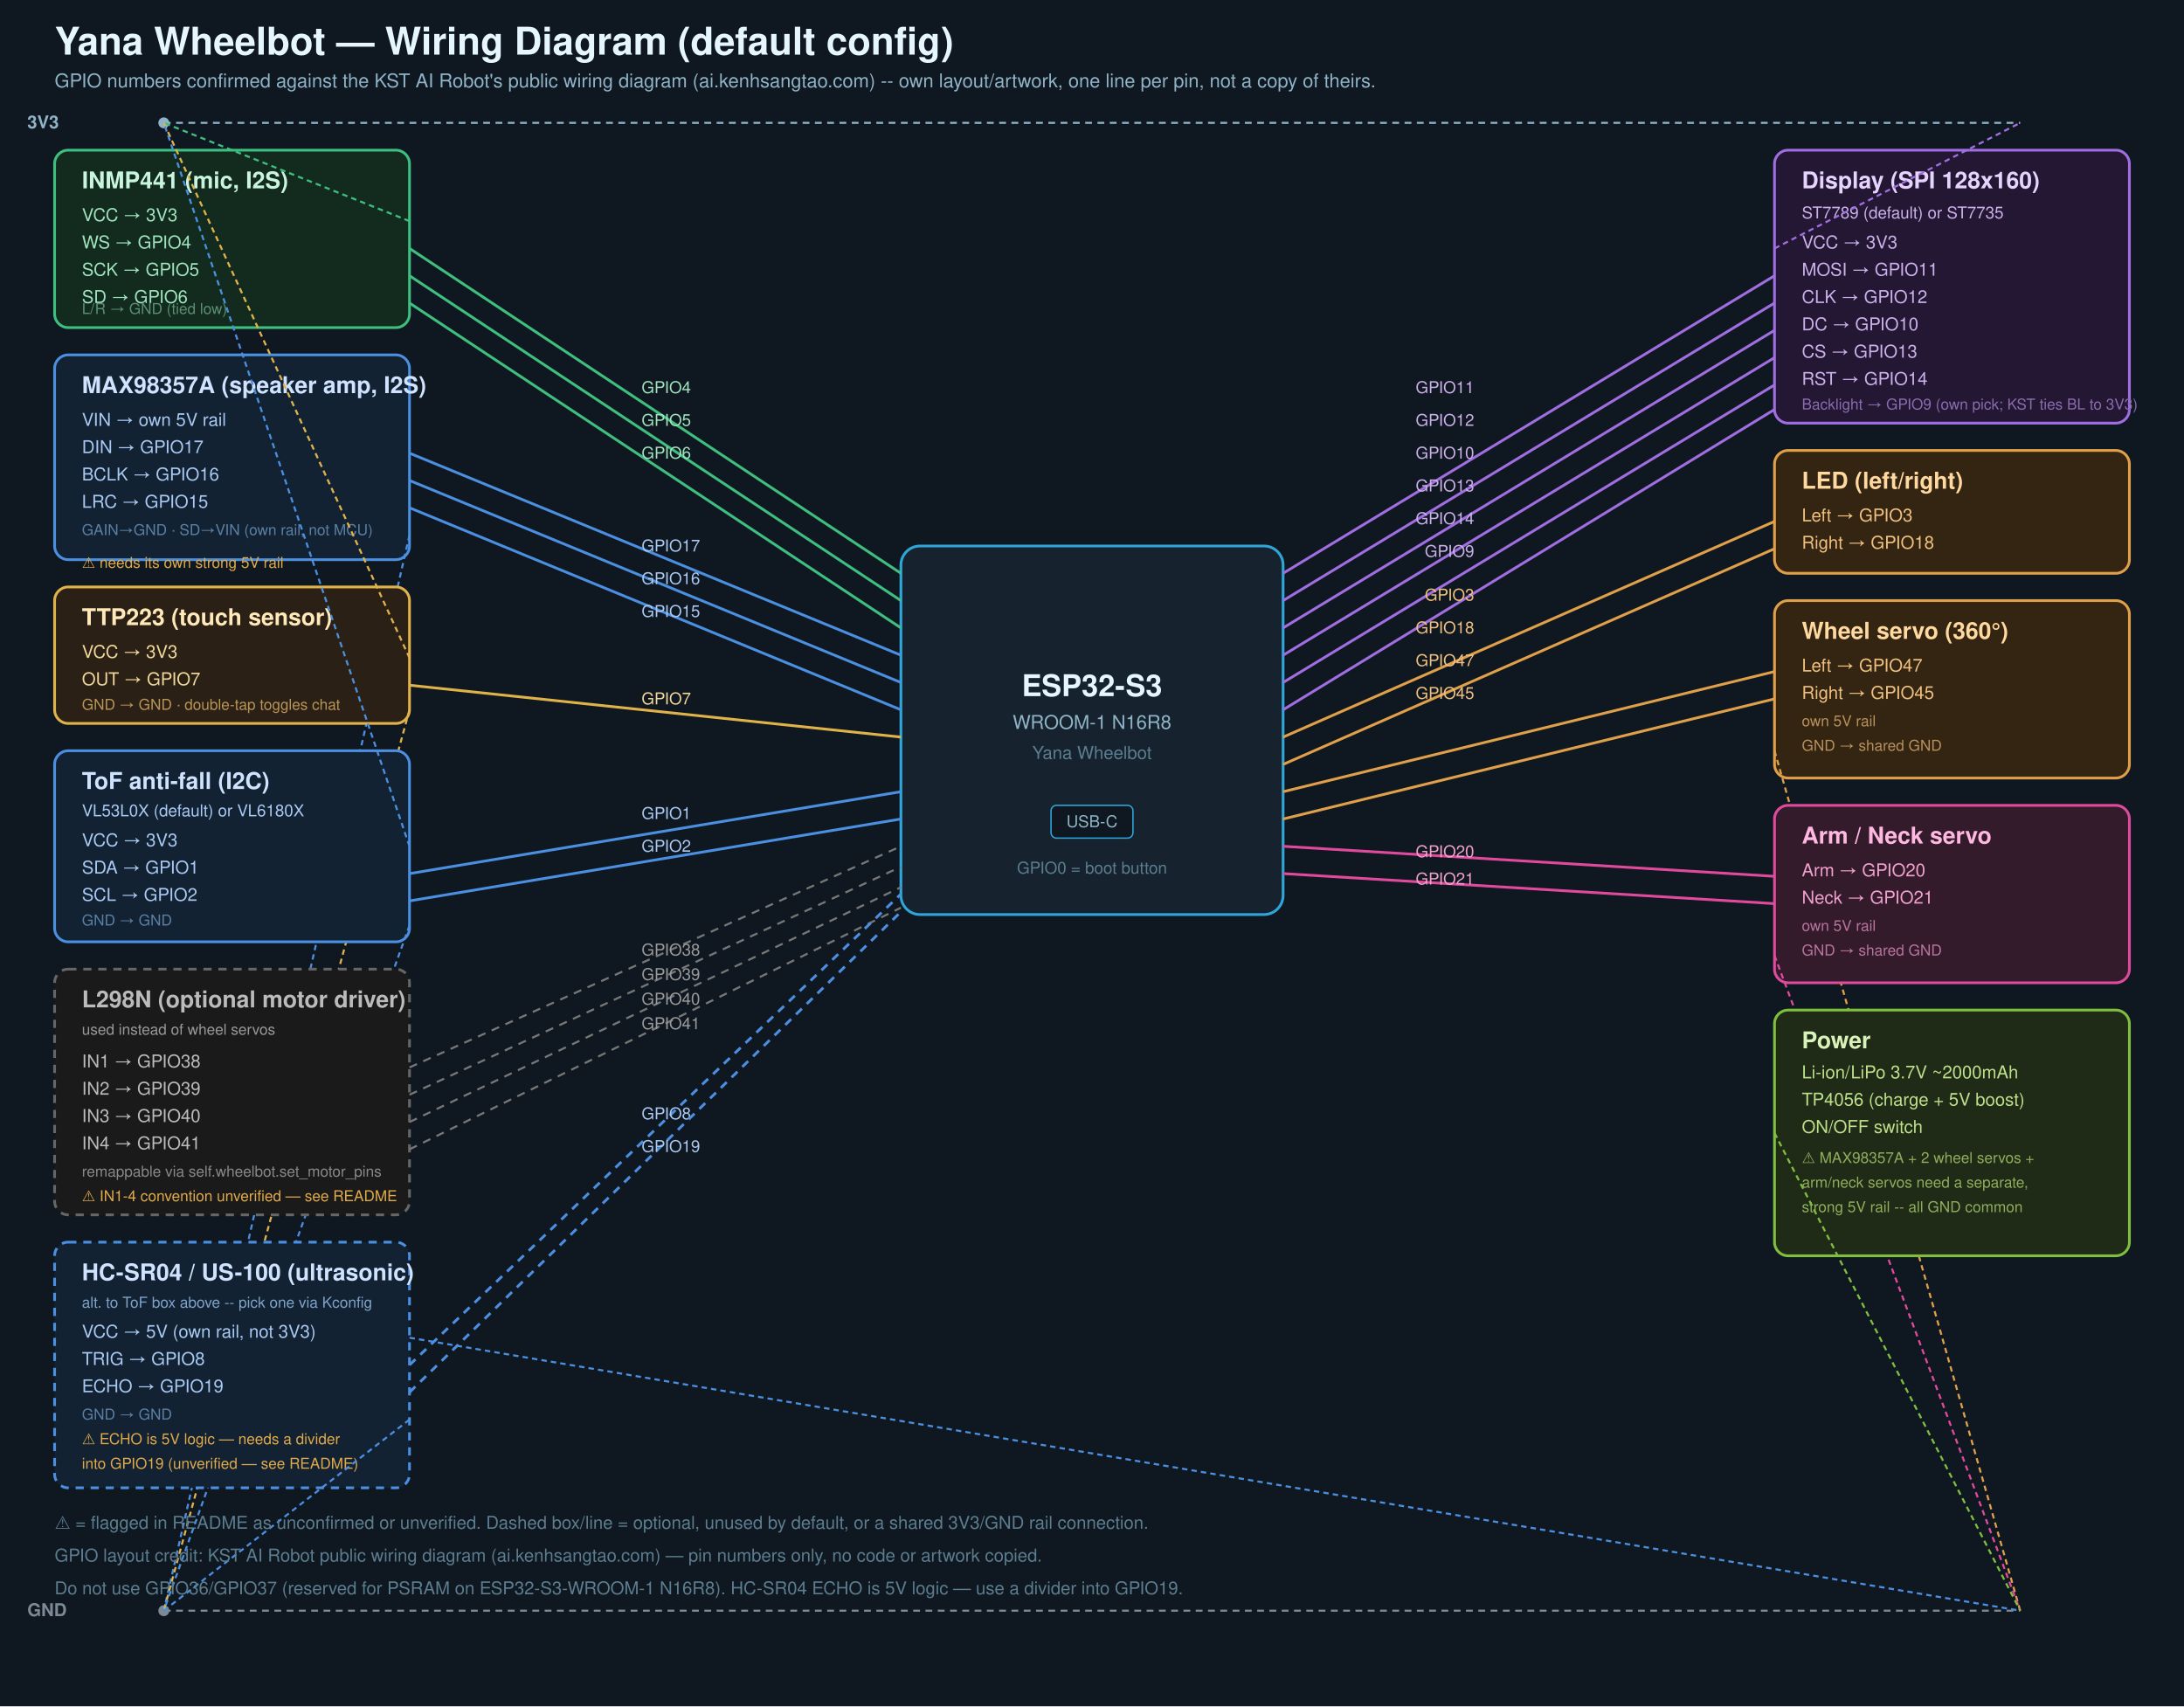
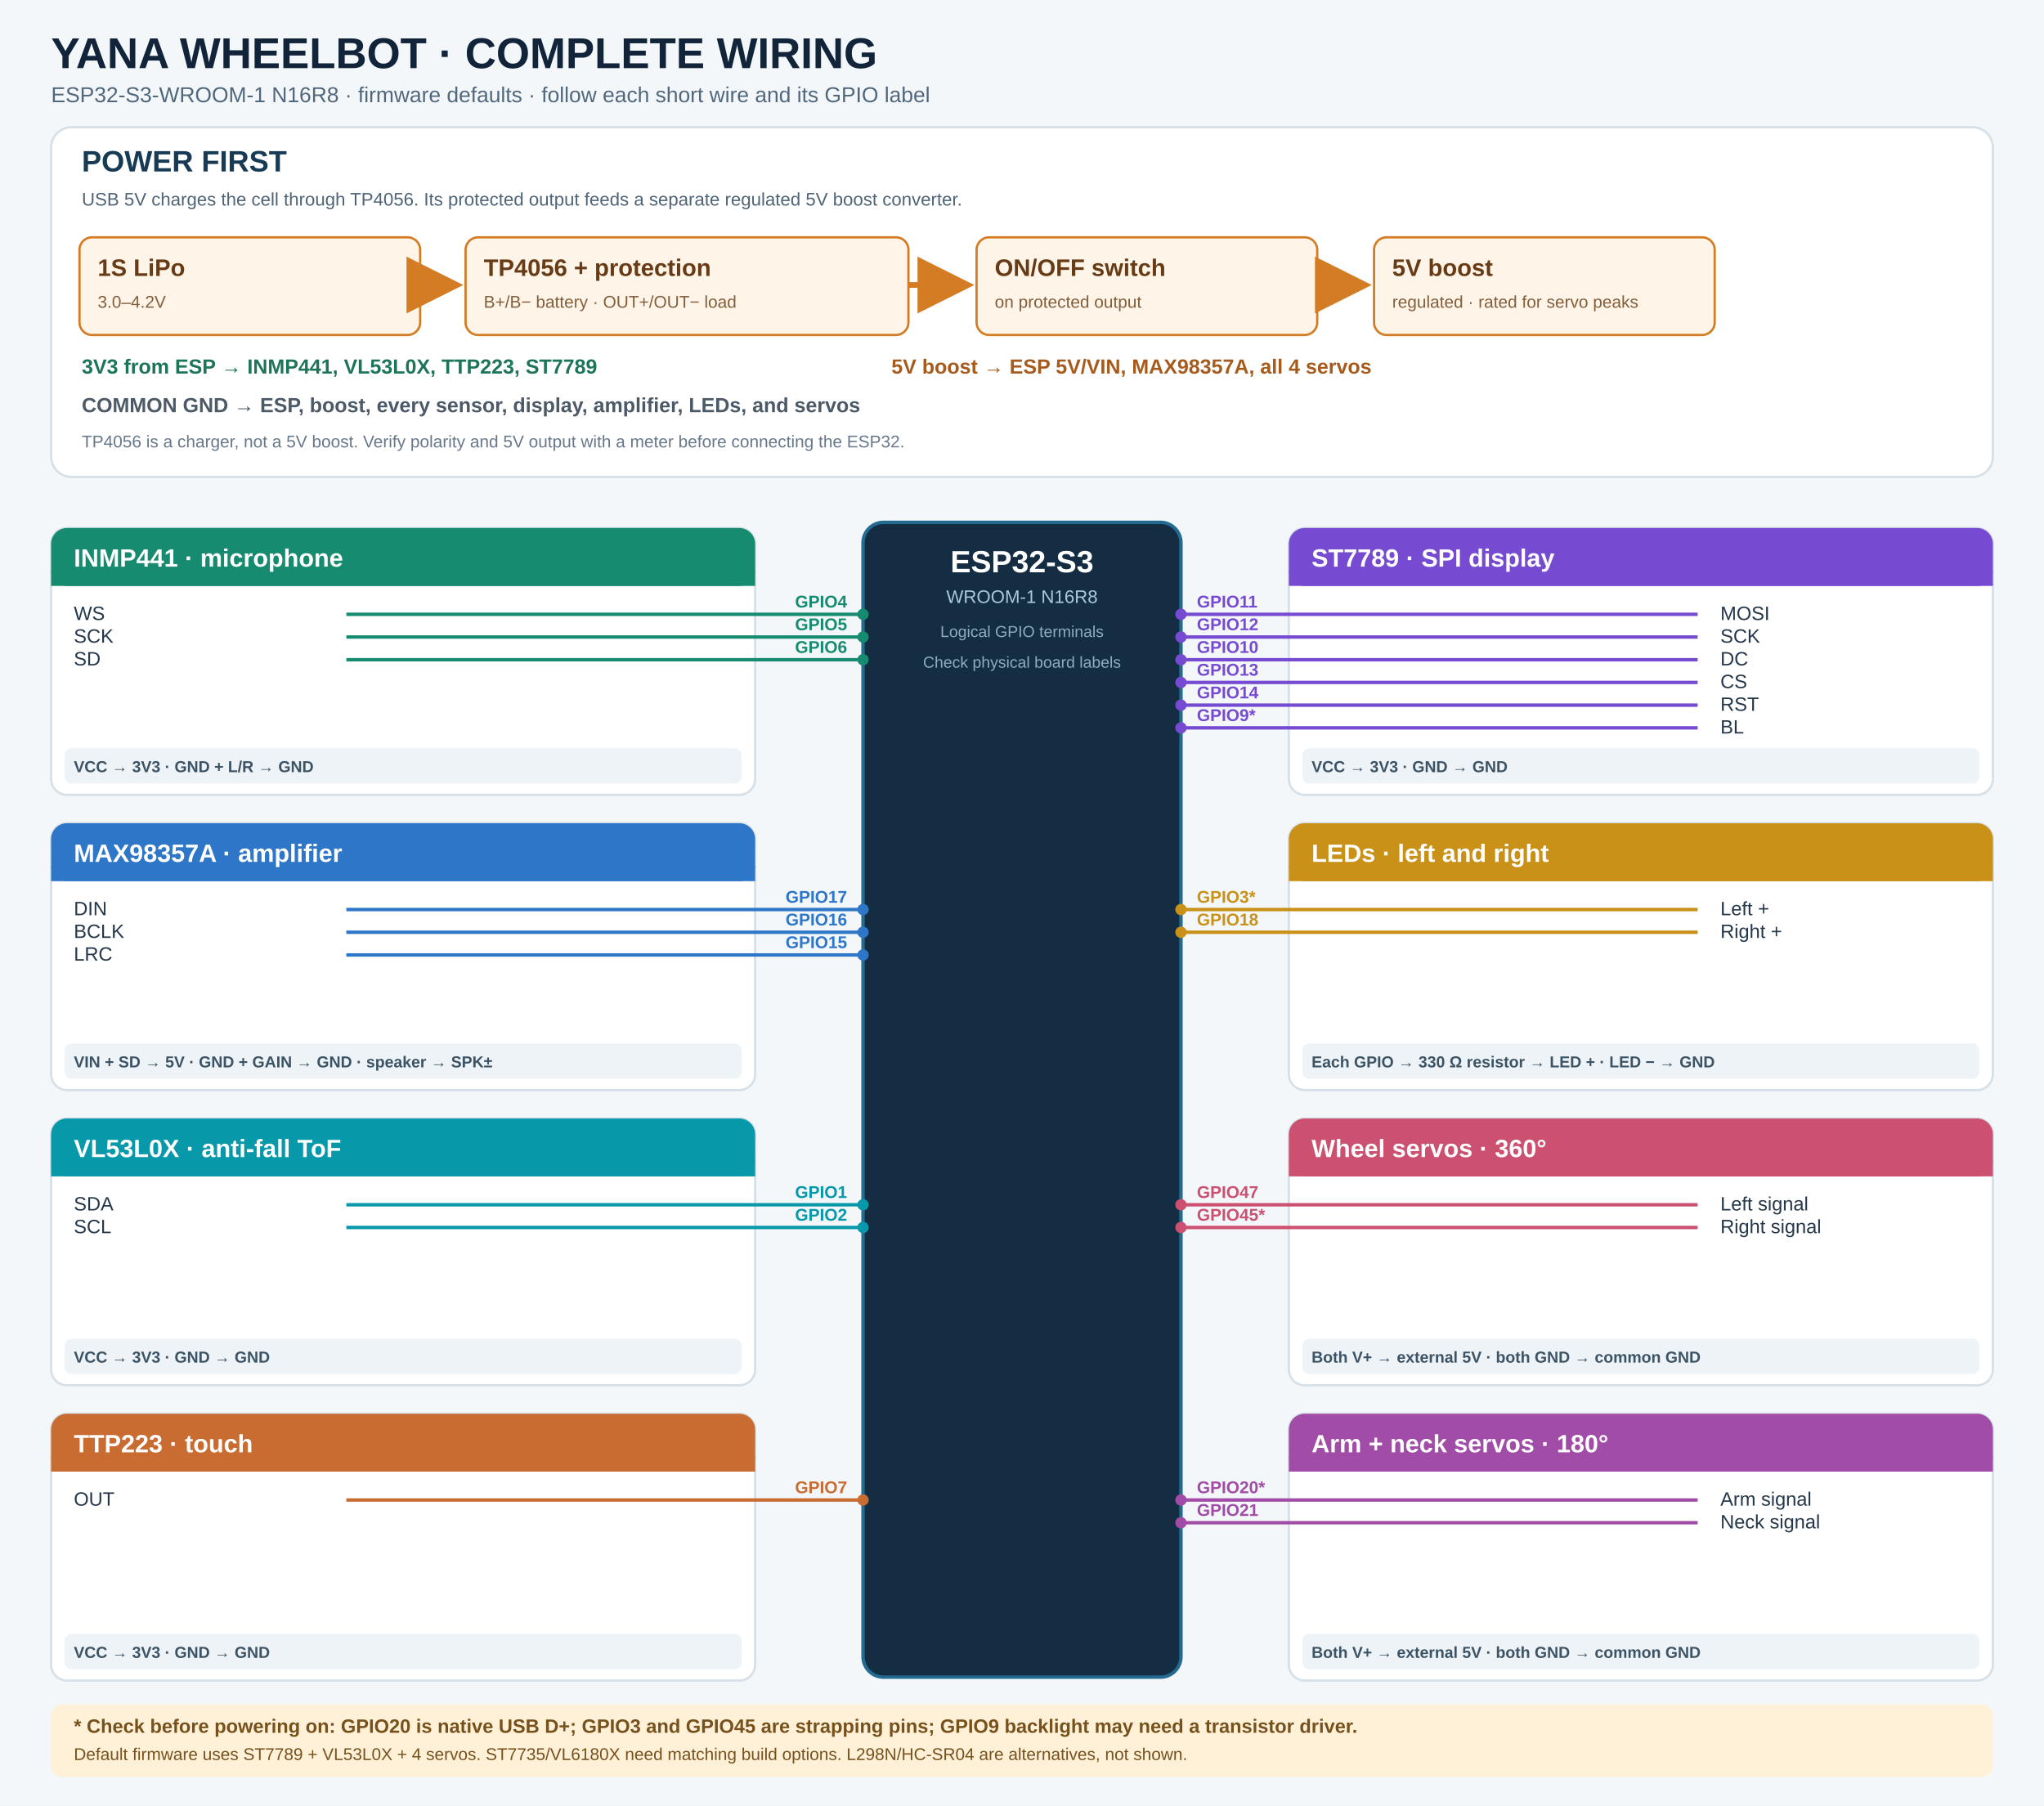
- <svg xmlns="http://www.w3.org/2000/svg" viewBox="0 0 1600 1250" font-family="Helvetica, Arial, sans-serif">
-   <rect x="0" y="0" width="1600" height="1250" fill="#0f1720" />
-   <text x="40" y="40" font-size="28" font-weight="700" fill="#e6f6ff">Yana Wheelbot — Wiring Diagram (default config)</text>
-   <text x="40" y="64" font-size="14" fill="#8fb3c7">GPIO numbers confirmed against the KST AI Robot's public wiring diagram (ai.kenhsangtao.com) -- own layout/artwork, one line per pin, not a copy of theirs.</text>
-   <line x1="120" y1="90" x2="1480" y2="90" stroke="#8fb3c7" stroke-width="1.5" stroke-dasharray="5,4" />
-   <circle cx="120" cy="90" r="4" fill="#8fb3c7" />
-   <text x="20" y="94" font-size="13" font-weight="700" fill="#8fb3c7">3V3</text>
-   <line x1="120" y1="1180" x2="1480" y2="1180" stroke="#7d8994" stroke-width="1.5" stroke-dasharray="5,4" />
-   <circle cx="120" cy="1180" r="4" fill="#7d8994" />
-   <text x="20" y="1184" font-size="13" font-weight="700" fill="#7d8994">GND</text>
-   <rect x="660" y="400" width="280" height="270" rx="14" fill="#16232e" stroke="#2fa6d9" stroke-width="2" />
-   <text x="800" y="510" font-size="22" font-weight="700" fill="#e6f6ff" text-anchor="middle">ESP32-S3</text>
-   <text x="800" y="534" font-size="14" fill="#8fb3c7" text-anchor="middle">WROOM-1 N16R8</text>
-   <text x="800" y="556" font-size="13" fill="#5b7d8f" text-anchor="middle">Yana Wheelbot</text>
-   <rect x="770" y="590" width="60" height="24" rx="4" fill="#0f1720" stroke="#2fa6d9" />
-   <text x="800" y="606" font-size="12" fill="#8fb3c7" text-anchor="middle">USB-C</text>
-   <text x="800" y="640" font-size="12" fill="#5b7d8f" text-anchor="middle">GPIO0 = boot button</text>
-   <rect x="40" y="110" width="260" height="130" rx="10" fill="#122b1e" stroke="#3fbf7f" stroke-width="2" />
-   <text x="60" y="138" font-size="17" font-weight="700" fill="#c9f5df">INMP441 (mic, I2S)</text>
-   <text x="60" y="162" font-size="13" fill="#9fe3bd">VCC → 3V3</text>
-   <text x="60" y="182" font-size="13" fill="#9fe3bd">WS  → GPIO4</text>
-   <text x="60" y="202" font-size="13" fill="#9fe3bd">SCK → GPIO5</text>
-   <text x="60" y="222" font-size="13" fill="#9fe3bd">SD  → GPIO6</text>
-   <line x1="300" y1="162" x2="120" y2="90" stroke="#3fbf7f" stroke-width="1.5" stroke-dasharray="4,3" />
-   <line x1="300" y1="182" x2="660" y2="420" stroke="#3fbf7f" stroke-width="2" />
-   <text x="470" y="288" font-size="12" fill="#9fe3bd">GPIO4</text>
-   <line x1="300" y1="202" x2="660" y2="440" stroke="#3fbf7f" stroke-width="2" />
-   <text x="470" y="312" font-size="12" fill="#9fe3bd">GPIO5</text>
-   <line x1="300" y1="222" x2="660" y2="460" stroke="#3fbf7f" stroke-width="2" />
-   <text x="470" y="336" font-size="12" fill="#9fe3bd">GPIO6</text>
-   <text x="60" y="230" font-size="11" fill="#5b8f74">L/R → GND (tied low)</text>
-   <rect x="40" y="260" width="260" height="150" rx="10" fill="#122233" stroke="#4a8fe0" stroke-width="2" />
-   <text x="60" y="288" font-size="17" font-weight="700" fill="#cfe3ff">MAX98357A (speaker amp, I2S)</text>
-   <text x="60" y="312" font-size="13" fill="#a9c9f2">VIN  → own 5V rail</text>
-   <text x="60" y="332" font-size="13" fill="#a9c9f2">DIN  → GPIO17</text>
-   <text x="60" y="352" font-size="13" fill="#a9c9f2">BCLK → GPIO16</text>
-   <text x="60" y="372" font-size="13" fill="#a9c9f2">LRC  → GPIO15</text>
-   <text x="60" y="392" font-size="11" fill="#5b7fa3">GAIN→GND · SD→VIN (own rail, not MCU)</text>
-   <line x1="300" y1="332" x2="660" y2="480" stroke="#4a8fe0" stroke-width="2" />
-   <text x="470" y="404" font-size="12" fill="#a9c9f2">GPIO17</text>
-   <line x1="300" y1="352" x2="660" y2="500" stroke="#4a8fe0" stroke-width="2" />
-   <text x="470" y="428" font-size="12" fill="#a9c9f2">GPIO16</text>
-   <line x1="300" y1="372" x2="660" y2="520" stroke="#4a8fe0" stroke-width="2" />
-   <text x="470" y="452" font-size="12" fill="#a9c9f2">GPIO15</text>
-   <line x1="300" y1="392" x2="120" y2="1180" stroke="#4a8fe0" stroke-width="1.5" stroke-dasharray="4,3" />
-   <text x="60" y="416" font-size="11" fill="#e0a94a">⚠ needs its own strong 5V rail</text>
-   <rect x="40" y="430" width="260" height="100" rx="10" fill="#2a2016" stroke="#e0b24a" stroke-width="2" />
-   <text x="60" y="458" font-size="17" font-weight="700" fill="#ffe9b8">TTP223 (touch sensor)</text>
-   <text x="60" y="482" font-size="13" fill="#f2d79a">VCC → 3V3</text>
-   <text x="60" y="502" font-size="13" fill="#f2d79a">OUT → GPIO7</text>
-   <text x="60" y="520" font-size="11" fill="#b89457">GND → GND · double-tap toggles chat</text>
-   <line x1="300" y1="482" x2="120" y2="90" stroke="#e0b24a" stroke-width="1.5" stroke-dasharray="4,3" />
-   <line x1="300" y1="502" x2="660" y2="540" stroke="#e0b24a" stroke-width="2" />
-   <text x="470" y="516" font-size="12" fill="#f2d79a">GPIO7</text>
-   <line x1="300" y1="520" x2="120" y2="1180" stroke="#e0b24a" stroke-width="1.5" stroke-dasharray="4,3" />
-   <rect x="40" y="550" width="260" height="140" rx="10" fill="#122233" stroke="#4a8fe0" stroke-width="2" />
-   <text x="60" y="578" font-size="17" font-weight="700" fill="#cfe3ff">ToF anti-fall (I2C)</text>
-   <text x="60" y="598" font-size="12" fill="#a9c9f2">VL53L0X (default) or VL6180X</text>
-   <text x="60" y="620" font-size="13" fill="#a9c9f2">VCC → 3V3</text>
-   <text x="60" y="640" font-size="13" fill="#a9c9f2">SDA → GPIO1</text>
-   <text x="60" y="660" font-size="13" fill="#a9c9f2">SCL → GPIO2</text>
-   <text x="60" y="678" font-size="11" fill="#5b7fa3">GND → GND</text>
-   <line x1="300" y1="620" x2="120" y2="90" stroke="#4a8fe0" stroke-width="1.5" stroke-dasharray="4,3" />
-   <line x1="300" y1="640" x2="660" y2="580" stroke="#4a8fe0" stroke-width="2" />
-   <text x="470" y="600" font-size="12" fill="#a9c9f2">GPIO1</text>
-   <line x1="300" y1="660" x2="660" y2="600" stroke="#4a8fe0" stroke-width="2" />
-   <text x="470" y="624" font-size="12" fill="#a9c9f2">GPIO2</text>
-   <line x1="300" y1="678" x2="120" y2="1180" stroke="#4a8fe0" stroke-width="1.5" stroke-dasharray="4,3" />
-   <rect x="40" y="710" width="260" height="180" rx="10" fill="#1a1a1a" stroke="#666" stroke-width="2" stroke-dasharray="6,5" />
-   <text x="60" y="738" font-size="17" font-weight="700" fill="#bbb">L298N (optional motor driver)</text>
-   <text x="60" y="758" font-size="11" fill="#999">used instead of wheel servos</text>
-   <text x="60" y="782" font-size="13" fill="#bbb">IN1 → GPIO38</text>
-   <text x="60" y="802" font-size="13" fill="#bbb">IN2 → GPIO39</text>
-   <text x="60" y="822" font-size="13" fill="#bbb">IN3 → GPIO40</text>
-   <text x="60" y="842" font-size="13" fill="#bbb">IN4 → GPIO41</text>
-   <text x="60" y="862" font-size="11" fill="#888">remappable via self.wheelbot.set_motor_pins</text>
-   <text x="60" y="880" font-size="11" fill="#e0a94a">⚠ IN1-4 convention unverified — see README</text>
-   <line x1="300" y1="782" x2="660" y2="620" stroke="#777" stroke-width="1.5" stroke-dasharray="6,5" />
-   <text x="470" y="700" font-size="12" fill="#999">GPIO38</text>
-   <line x1="300" y1="802" x2="660" y2="635" stroke="#777" stroke-width="1.5" stroke-dasharray="6,5" />
-   <text x="470" y="718" font-size="12" fill="#999">GPIO39</text>
-   <line x1="300" y1="822" x2="660" y2="650" stroke="#777" stroke-width="1.5" stroke-dasharray="6,5" />
-   <text x="470" y="736" font-size="12" fill="#999">GPIO40</text>
-   <line x1="300" y1="842" x2="660" y2="665" stroke="#777" stroke-width="1.5" stroke-dasharray="6,5" />
-   <text x="470" y="754" font-size="12" fill="#999">GPIO41</text>
-   <rect x="40" y="910" width="260" height="180" rx="10" fill="#122233" stroke="#4a8fe0" stroke-width="2" stroke-dasharray="6,5" />
-   <text x="60" y="938" font-size="17" font-weight="700" fill="#cfe3ff">HC-SR04 / US-100 (ultrasonic)</text>
-   <text x="60" y="958" font-size="11" fill="#7fa3c9">alt. to ToF box above -- pick one via Kconfig</text>
-   <text x="60" y="980" font-size="13" fill="#a9c9f2">VCC  → 5V (own rail, not 3V3)</text>
-   <text x="60" y="1000" font-size="13" fill="#a9c9f2">TRIG → GPIO8</text>
-   <text x="60" y="1020" font-size="13" fill="#a9c9f2">ECHO → GPIO19</text>
-   <text x="60" y="1040" font-size="11" fill="#5b7fa3">GND → GND</text>
-   <text x="60" y="1058" font-size="11" fill="#e0a94a">⚠ ECHO is 5V logic — needs a divider</text>
-   <text x="60" y="1076" font-size="11" fill="#e0a94a">into GPIO19 (unverified — see README)</text>
-   <line x1="300" y1="980" x2="1480" y2="1180" stroke="#4a8fe0" stroke-width="1.5" stroke-dasharray="4,3" />
-   <line x1="300" y1="1000" x2="660" y2="655" stroke="#4a8fe0" stroke-width="2" stroke-dasharray="6,5" />
-   <text x="470" y="820" font-size="12" fill="#a9c9f2">GPIO8</text>
-   <line x1="300" y1="1020" x2="660" y2="668" stroke="#4a8fe0" stroke-width="2" stroke-dasharray="6,5" />
-   <text x="470" y="844" font-size="12" fill="#a9c9f2">GPIO19</text>
-   <line x1="300" y1="1040" x2="120" y2="1180" stroke="#4a8fe0" stroke-width="1.5" stroke-dasharray="4,3" />
-   <rect x="1300" y="110" width="260" height="200" rx="10" fill="#241733" stroke="#a06ee0" stroke-width="2" />
-   <text x="1320" y="138" font-size="17" font-weight="700" fill="#e6d4ff">Display (SPI 128x160)</text>
-   <text x="1320" y="160" font-size="12" fill="#cbb0ea">ST7789 (default) or ST7735</text>
-   <text x="1320" y="182" font-size="13" fill="#cbb0ea">VCC  → 3V3</text>
-   <text x="1320" y="202" font-size="13" fill="#cbb0ea">MOSI → GPIO11</text>
-   <text x="1320" y="222" font-size="13" fill="#cbb0ea">CLK  → GPIO12</text>
-   <text x="1320" y="242" font-size="13" fill="#cbb0ea">DC   → GPIO10</text>
-   <text x="1320" y="262" font-size="13" fill="#cbb0ea">CS   → GPIO13</text>
-   <text x="1320" y="282" font-size="13" fill="#cbb0ea">RST  → GPIO14</text>
-   <text x="1320" y="300" font-size="11" fill="#8a6bad">Backlight → GPIO9 (own pick; KST ties BL to 3V3)</text>
-   <line x1="1300" y1="182" x2="1480" y2="90" stroke="#a06ee0" stroke-width="1.5" stroke-dasharray="4,3" />
-   <line x1="1300" y1="202" x2="940" y2="420" stroke="#a06ee0" stroke-width="2" />
-   <text x="1080" y="288" font-size="12" fill="#cbb0ea" text-anchor="end">GPIO11</text>
-   <line x1="1300" y1="222" x2="940" y2="440" stroke="#a06ee0" stroke-width="2" />
-   <text x="1080" y="312" font-size="12" fill="#cbb0ea" text-anchor="end">GPIO12</text>
-   <line x1="1300" y1="242" x2="940" y2="460" stroke="#a06ee0" stroke-width="2" />
-   <text x="1080" y="336" font-size="12" fill="#cbb0ea" text-anchor="end">GPIO10</text>
-   <line x1="1300" y1="262" x2="940" y2="480" stroke="#a06ee0" stroke-width="2" />
-   <text x="1080" y="360" font-size="12" fill="#cbb0ea" text-anchor="end">GPIO13</text>
-   <line x1="1300" y1="282" x2="940" y2="500" stroke="#a06ee0" stroke-width="2" />
-   <text x="1080" y="384" font-size="12" fill="#cbb0ea" text-anchor="end">GPIO14</text>
-   <line x1="1300" y1="300" x2="940" y2="520" stroke="#a06ee0" stroke-width="2" />
-   <text x="1080" y="408" font-size="12" fill="#cbb0ea" text-anchor="end">GPIO9</text>
-   <rect x="1300" y="330" width="260" height="90" rx="10" fill="#332512" stroke="#e0a04a" stroke-width="2" />
-   <text x="1320" y="358" font-size="17" font-weight="700" fill="#ffd9a0">LED (left/right)</text>
-   <text x="1320" y="382" font-size="13" fill="#f0c080">Left  → GPIO3</text>
-   <text x="1320" y="402" font-size="13" fill="#f0c080">Right → GPIO18</text>
-   <line x1="1300" y1="382" x2="940" y2="540" stroke="#e0a04a" stroke-width="2" />
-   <text x="1080" y="440" font-size="12" fill="#f0c080" text-anchor="end">GPIO3</text>
-   <line x1="1300" y1="402" x2="940" y2="560" stroke="#e0a04a" stroke-width="2" />
-   <text x="1080" y="464" font-size="12" fill="#f0c080" text-anchor="end">GPIO18</text>
-   <rect x="1300" y="440" width="260" height="130" rx="10" fill="#332512" stroke="#e0a04a" stroke-width="2" />
-   <text x="1320" y="468" font-size="17" font-weight="700" fill="#ffd9a0">Wheel servo (360°)</text>
-   <text x="1320" y="492" font-size="13" fill="#f0c080">Left  → GPIO47</text>
-   <text x="1320" y="512" font-size="13" fill="#f0c080">Right → GPIO45</text>
-   <text x="1320" y="532" font-size="11" fill="#b8905c">own 5V rail</text>
-   <text x="1320" y="550" font-size="11" fill="#b8905c">GND → shared GND</text>
-   <line x1="1300" y1="492" x2="940" y2="580" stroke="#e0a04a" stroke-width="2" />
-   <text x="1080" y="488" font-size="12" fill="#f0c080" text-anchor="end">GPIO47</text>
-   <line x1="1300" y1="512" x2="940" y2="600" stroke="#e0a04a" stroke-width="2" />
-   <text x="1080" y="512" font-size="12" fill="#f0c080" text-anchor="end">GPIO45</text>
-   <line x1="1300" y1="550" x2="1480" y2="1180" stroke="#e0a04a" stroke-width="1.5" stroke-dasharray="4,3" />
-   <rect x="1300" y="590" width="260" height="130" rx="10" fill="#331b2c" stroke="#e04a9c" stroke-width="2" />
-   <text x="1320" y="618" font-size="17" font-weight="700" fill="#ffb8e0">Arm / Neck servo</text>
-   <text x="1320" y="642" font-size="13" fill="#f0a0cc">Arm  → GPIO20</text>
-   <text x="1320" y="662" font-size="13" fill="#f0a0cc">Neck → GPIO21</text>
-   <text x="1320" y="682" font-size="11" fill="#b8749c">own 5V rail</text>
-   <text x="1320" y="700" font-size="11" fill="#b8749c">GND → shared GND</text>
-   <line x1="1300" y1="642" x2="940" y2="620" stroke="#e04a9c" stroke-width="2" />
-   <text x="1080" y="628" font-size="12" fill="#f0a0cc" text-anchor="end">GPIO20</text>
-   <line x1="1300" y1="662" x2="940" y2="640" stroke="#e04a9c" stroke-width="2" />
-   <text x="1080" y="648" font-size="12" fill="#f0a0cc" text-anchor="end">GPIO21</text>
-   <line x1="1300" y1="700" x2="1480" y2="1180" stroke="#e04a9c" stroke-width="1.5" stroke-dasharray="4,3" />
-   <rect x="1300" y="740" width="260" height="180" rx="10" fill="#1f2a17" stroke="#7fbf3f" stroke-width="2" />
-   <text x="1320" y="768" font-size="17" font-weight="700" fill="#d9f2b8">Power</text>
-   <text x="1320" y="790" font-size="13" fill="#bde08a">Li-ion/LiPo 3.7V ~2000mAh</text>
-   <text x="1320" y="810" font-size="13" fill="#bde08a">TP4056 (charge + 5V boost)</text>
-   <text x="1320" y="830" font-size="13" fill="#bde08a">ON/OFF switch</text>
-   <text x="1320" y="852" font-size="11" fill="#8fae5c">⚠ MAX98357A + 2 wheel servos +</text>
-   <text x="1320" y="870" font-size="11" fill="#8fae5c">arm/neck servos need a separate,</text>
-   <text x="1320" y="888" font-size="11" fill="#8fae5c">strong 5V rail -- all GND common</text>
-   <line x1="1300" y1="830" x2="1480" y2="1180" stroke="#7fbf3f" stroke-width="1.5" stroke-dasharray="4,3" />
-   <text x="40" y="1120" font-size="13" fill="#5b7d8f">⚠ = flagged in README as unconfirmed or unverified. Dashed box/line = optional, unused by default, or a shared 3V3/GND rail connection.</text>
-   <text x="40" y="1144" font-size="13" fill="#5b7d8f">GPIO layout credit: KST AI Robot public wiring diagram (ai.kenhsangtao.com) — pin numbers only, no code or artwork copied.</text>
-   <text x="40" y="1168" font-size="13" fill="#5b7d8f">Do not use GPIO36/GPIO37 (reserved for PSRAM on ESP32-S3-WROOM-1 N16R8). HC-SR04 ECHO is 5V logic — use a divider into GPIO19.</text>
+ <svg xmlns="http://www.w3.org/2000/svg" viewBox="0 0 1800 1590" role="img" aria-labelledby="title desc">
+   <rect width="1800" height="1590" fill="#f4f7fa" />
+   <text x="45" y="60" fill="#11243a" font-family="Arial, Helvetica, sans-serif" font-size="38" font-weight="700">YANA WHEELBOT · COMPLETE WIRING</text>
+   <text x="45" y="90" fill="#50677c" font-family="Arial, Helvetica, sans-serif" font-size="19">ESP32-S3-WROOM-1 N16R8 · firmware defaults · follow each short wire and its GPIO label</text>
+   <rect x="45" y="112" width="1710" height="308" rx="18" fill="white" stroke="#d5e0e8" stroke-width="2" />
+   <text x="72" y="151" fill="#173a55" font-family="Arial, Helvetica, sans-serif" font-size="26" font-weight="700">POWER FIRST</text>
+   <text x="72" y="181" fill="#4f6477" font-family="Arial, Helvetica, sans-serif" font-size="16">USB 5V charges the cell through TP4056. Its protected output feeds a separate regulated 5V boost converter.</text>
+   <rect x="70" y="209" width="300" height="86" rx="11" fill="#fff4e8" stroke="#d37c23" stroke-width="2" />
+   <text x="86" y="243" fill="#673b16" font-family="Arial, Helvetica, sans-serif" font-size="21" font-weight="700">1S LiPo</text>
+   <text x="86" y="271" fill="#825e3b" font-family="Arial, Helvetica, sans-serif" font-size="15">3.0–4.2V</text>
+   <rect x="410" y="209" width="390" height="86" rx="11" fill="#fff4e8" stroke="#d37c23" stroke-width="2" />
+   <text x="426" y="243" fill="#673b16" font-family="Arial, Helvetica, sans-serif" font-size="21" font-weight="700">TP4056 + protection</text>
+   <text x="426" y="271" fill="#825e3b" font-family="Arial, Helvetica, sans-serif" font-size="15">B+/B− battery · OUT+/OUT− load</text>
+   <rect x="860" y="209" width="300" height="86" rx="11" fill="#fff4e8" stroke="#d37c23" stroke-width="2" />
+   <text x="876" y="243" fill="#673b16" font-family="Arial, Helvetica, sans-serif" font-size="21" font-weight="700">ON/OFF switch</text>
+   <text x="876" y="271" fill="#825e3b" font-family="Arial, Helvetica, sans-serif" font-size="15">on protected output</text>
+   <rect x="1210" y="209" width="300" height="86" rx="11" fill="#fff4e8" stroke="#d37c23" stroke-width="2" />
+   <text x="1226" y="243" fill="#673b16" font-family="Arial, Helvetica, sans-serif" font-size="21" font-weight="700">5V boost</text>
+   <text x="1226" y="271" fill="#825e3b" font-family="Arial, Helvetica, sans-serif" font-size="15">regulated · rated for servo peaks</text>
+   <path d="M370 251 H398" fill="none" stroke="#d37c23" stroke-width="5" marker-end="url(#arrow)" />
+   <path d="M800 251 H848" fill="none" stroke="#d37c23" stroke-width="5" marker-end="url(#arrow)" />
+   <path d="M1160 251 H1198" fill="none" stroke="#d37c23" stroke-width="5" marker-end="url(#arrow)" />
+   <defs>
+     <marker id="arrow" markerWidth="10" markerHeight="10" refX="8" refY="5" orient="auto">
+       <path d="M0 0 L10 5 L0 10 Z" fill="#d37c23" />
+     </marker>
+   </defs>
+   <text x="72" y="329" fill="#1c7559" font-family="Arial, Helvetica, sans-serif" font-size="18" font-weight="700">3V3 from ESP → INMP441, VL53L0X, TTP223, ST7789</text>
+   <text x="785" y="329" fill="#a65a1b" font-family="Arial, Helvetica, sans-serif" font-size="18" font-weight="700">5V boost → ESP 5V/VIN, MAX98357A, all 4 servos</text>
+   <text x="72" y="363" fill="#4c5967" font-family="Arial, Helvetica, sans-serif" font-size="18" font-weight="700">COMMON GND → ESP, boost, every sensor, display, amplifier, LEDs, and servos</text>
+   <text x="72" y="394" fill="#67788a" font-family="Arial, Helvetica, sans-serif" font-size="15">TP4056 is a charger, not a 5V boost. Verify polarity and 5V output with a meter before connecting the ESP32.</text>
+   <rect x="760" y="460" width="280" height="1017" rx="18" fill="#142d42" stroke="#246b91" stroke-width="3" />
+   <text x="900" y="504" fill="white" text-anchor="middle" font-family="Arial, Helvetica, sans-serif" font-size="27" font-weight="700">ESP32-S3</text>
+   <text x="900" y="531" fill="#acc7d7" text-anchor="middle" font-family="Arial, Helvetica, sans-serif" font-size="16">WROOM-1 N16R8</text>
+   <text x="900" y="561" fill="#8dacbd" text-anchor="middle" font-family="Arial, Helvetica, sans-serif" font-size="14">Logical GPIO terminals</text>
+   <text x="900" y="588" fill="#8dacbd" text-anchor="middle" font-family="Arial, Helvetica, sans-serif" font-size="14">Check physical board labels</text>
+   <rect x="45" y="465" width="620" height="235" rx="14" fill="white" stroke="#d5e0e8" stroke-width="2" />
+   <rect x="45" y="465" width="620" height="51" rx="14" fill="#168b70" />
+   <rect x="45" y="503" width="620" height="13" fill="#168b70" />
+   <text x="65" y="499" fill="white" font-family="Arial, Helvetica, sans-serif" font-size="22" font-weight="700">INMP441 · microphone</text>
+   <text x="65" y="546" fill="#25374a" font-family="Arial, Helvetica, sans-serif" font-size="17">WS</text>
+   <path d="M305 541 H760" stroke="#168b70" stroke-width="3" />
+   <circle cx="760" cy="541" r="5" fill="#168b70" />
+   <text x="746" y="535" text-anchor="end" fill="#168b70" font-family="Arial, Helvetica, sans-serif" font-size="15" font-weight="700">GPIO4</text>
+   <text x="65" y="566" fill="#25374a" font-family="Arial, Helvetica, sans-serif" font-size="17">SCK</text>
+   <path d="M305 561 H760" stroke="#168b70" stroke-width="3" />
+   <circle cx="760" cy="561" r="5" fill="#168b70" />
+   <text x="746" y="555" text-anchor="end" fill="#168b70" font-family="Arial, Helvetica, sans-serif" font-size="15" font-weight="700">GPIO5</text>
+   <text x="65" y="586" fill="#25374a" font-family="Arial, Helvetica, sans-serif" font-size="17">SD</text>
+   <path d="M305 581 H760" stroke="#168b70" stroke-width="3" />
+   <circle cx="760" cy="581" r="5" fill="#168b70" />
+   <text x="746" y="575" text-anchor="end" fill="#168b70" font-family="Arial, Helvetica, sans-serif" font-size="15" font-weight="700">GPIO6</text>
+   <rect x="57" y="659" width="596" height="31" rx="6" fill="#edf3f6" />
+   <text x="65" y="680" fill="#3c5365" font-family="Arial, Helvetica, sans-serif" font-size="14" font-weight="600">VCC → 3V3 · GND + L/R → GND</text>
+   <rect x="45" y="725" width="620" height="235" rx="14" fill="white" stroke="#d5e0e8" stroke-width="2" />
+   <rect x="45" y="725" width="620" height="51" rx="14" fill="#2e76c8" />
+   <rect x="45" y="763" width="620" height="13" fill="#2e76c8" />
+   <text x="65" y="759" fill="white" font-family="Arial, Helvetica, sans-serif" font-size="22" font-weight="700">MAX98357A · amplifier</text>
+   <text x="65" y="806" fill="#25374a" font-family="Arial, Helvetica, sans-serif" font-size="17">DIN</text>
+   <path d="M305 801 H760" stroke="#2e76c8" stroke-width="3" />
+   <circle cx="760" cy="801" r="5" fill="#2e76c8" />
+   <text x="746" y="795" text-anchor="end" fill="#2e76c8" font-family="Arial, Helvetica, sans-serif" font-size="15" font-weight="700">GPIO17</text>
+   <text x="65" y="826" fill="#25374a" font-family="Arial, Helvetica, sans-serif" font-size="17">BCLK</text>
+   <path d="M305 821 H760" stroke="#2e76c8" stroke-width="3" />
+   <circle cx="760" cy="821" r="5" fill="#2e76c8" />
+   <text x="746" y="815" text-anchor="end" fill="#2e76c8" font-family="Arial, Helvetica, sans-serif" font-size="15" font-weight="700">GPIO16</text>
+   <text x="65" y="846" fill="#25374a" font-family="Arial, Helvetica, sans-serif" font-size="17">LRC</text>
+   <path d="M305 841 H760" stroke="#2e76c8" stroke-width="3" />
+   <circle cx="760" cy="841" r="5" fill="#2e76c8" />
+   <text x="746" y="835" text-anchor="end" fill="#2e76c8" font-family="Arial, Helvetica, sans-serif" font-size="15" font-weight="700">GPIO15</text>
+   <rect x="57" y="919" width="596" height="31" rx="6" fill="#edf3f6" />
+   <text x="65" y="940" fill="#3c5365" font-family="Arial, Helvetica, sans-serif" font-size="14" font-weight="600">VIN + SD → 5V · GND + GAIN → GND · speaker → SPK±</text>
+   <rect x="45" y="985" width="620" height="235" rx="14" fill="white" stroke="#d5e0e8" stroke-width="2" />
+   <rect x="45" y="985" width="620" height="51" rx="14" fill="#0798aa" />
+   <rect x="45" y="1023" width="620" height="13" fill="#0798aa" />
+   <text x="65" y="1019" fill="white" font-family="Arial, Helvetica, sans-serif" font-size="22" font-weight="700">VL53L0X · anti-fall ToF</text>
+   <text x="65" y="1066" fill="#25374a" font-family="Arial, Helvetica, sans-serif" font-size="17">SDA</text>
+   <path d="M305 1061 H760" stroke="#0798aa" stroke-width="3" />
+   <circle cx="760" cy="1061" r="5" fill="#0798aa" />
+   <text x="746" y="1055" text-anchor="end" fill="#0798aa" font-family="Arial, Helvetica, sans-serif" font-size="15" font-weight="700">GPIO1</text>
+   <text x="65" y="1086" fill="#25374a" font-family="Arial, Helvetica, sans-serif" font-size="17">SCL</text>
+   <path d="M305 1081 H760" stroke="#0798aa" stroke-width="3" />
+   <circle cx="760" cy="1081" r="5" fill="#0798aa" />
+   <text x="746" y="1075" text-anchor="end" fill="#0798aa" font-family="Arial, Helvetica, sans-serif" font-size="15" font-weight="700">GPIO2</text>
+   <rect x="57" y="1179" width="596" height="31" rx="6" fill="#edf3f6" />
+   <text x="65" y="1200" fill="#3c5365" font-family="Arial, Helvetica, sans-serif" font-size="14" font-weight="600">VCC → 3V3 · GND → GND</text>
+   <rect x="45" y="1245" width="620" height="235" rx="14" fill="white" stroke="#d5e0e8" stroke-width="2" />
+   <rect x="45" y="1245" width="620" height="51" rx="14" fill="#c96c32" />
+   <rect x="45" y="1283" width="620" height="13" fill="#c96c32" />
+   <text x="65" y="1279" fill="white" font-family="Arial, Helvetica, sans-serif" font-size="22" font-weight="700">TTP223 · touch</text>
+   <text x="65" y="1326" fill="#25374a" font-family="Arial, Helvetica, sans-serif" font-size="17">OUT</text>
+   <path d="M305 1321 H760" stroke="#c96c32" stroke-width="3" />
+   <circle cx="760" cy="1321" r="5" fill="#c96c32" />
+   <text x="746" y="1315" text-anchor="end" fill="#c96c32" font-family="Arial, Helvetica, sans-serif" font-size="15" font-weight="700">GPIO7</text>
+   <rect x="57" y="1439" width="596" height="31" rx="6" fill="#edf3f6" />
+   <text x="65" y="1460" fill="#3c5365" font-family="Arial, Helvetica, sans-serif" font-size="14" font-weight="600">VCC → 3V3 · GND → GND</text>
+   <rect x="1135" y="465" width="620" height="235" rx="14" fill="white" stroke="#d5e0e8" stroke-width="2" />
+   <rect x="1135" y="465" width="620" height="51" rx="14" fill="#764bd2" />
+   <rect x="1135" y="503" width="620" height="13" fill="#764bd2" />
+   <text x="1155" y="499" fill="white" font-family="Arial, Helvetica, sans-serif" font-size="22" font-weight="700">ST7789 · SPI display</text>
+   <path d="M1040 541 H1495" stroke="#764bd2" stroke-width="3" />
+   <circle cx="1040" cy="541" r="5" fill="#764bd2" />
+   <text x="1054" y="535" fill="#764bd2" font-family="Arial, Helvetica, sans-serif" font-size="15" font-weight="700">GPIO11</text>
+   <text x="1515" y="546" fill="#25374a" font-family="Arial, Helvetica, sans-serif" font-size="17">MOSI</text>
+   <path d="M1040 561 H1495" stroke="#764bd2" stroke-width="3" />
+   <circle cx="1040" cy="561" r="5" fill="#764bd2" />
+   <text x="1054" y="555" fill="#764bd2" font-family="Arial, Helvetica, sans-serif" font-size="15" font-weight="700">GPIO12</text>
+   <text x="1515" y="566" fill="#25374a" font-family="Arial, Helvetica, sans-serif" font-size="17">SCK</text>
+   <path d="M1040 581 H1495" stroke="#764bd2" stroke-width="3" />
+   <circle cx="1040" cy="581" r="5" fill="#764bd2" />
+   <text x="1054" y="575" fill="#764bd2" font-family="Arial, Helvetica, sans-serif" font-size="15" font-weight="700">GPIO10</text>
+   <text x="1515" y="586" fill="#25374a" font-family="Arial, Helvetica, sans-serif" font-size="17">DC</text>
+   <path d="M1040 601 H1495" stroke="#764bd2" stroke-width="3" />
+   <circle cx="1040" cy="601" r="5" fill="#764bd2" />
+   <text x="1054" y="595" fill="#764bd2" font-family="Arial, Helvetica, sans-serif" font-size="15" font-weight="700">GPIO13</text>
+   <text x="1515" y="606" fill="#25374a" font-family="Arial, Helvetica, sans-serif" font-size="17">CS</text>
+   <path d="M1040 621 H1495" stroke="#764bd2" stroke-width="3" />
+   <circle cx="1040" cy="621" r="5" fill="#764bd2" />
+   <text x="1054" y="615" fill="#764bd2" font-family="Arial, Helvetica, sans-serif" font-size="15" font-weight="700">GPIO14</text>
+   <text x="1515" y="626" fill="#25374a" font-family="Arial, Helvetica, sans-serif" font-size="17">RST</text>
+   <path d="M1040 641 H1495" stroke="#764bd2" stroke-width="3" />
+   <circle cx="1040" cy="641" r="5" fill="#764bd2" />
+   <text x="1054" y="635" fill="#764bd2" font-family="Arial, Helvetica, sans-serif" font-size="15" font-weight="700">GPIO9*</text>
+   <text x="1515" y="646" fill="#25374a" font-family="Arial, Helvetica, sans-serif" font-size="17">BL</text>
+   <rect x="1147" y="659" width="596" height="31" rx="6" fill="#edf3f6" />
+   <text x="1155" y="680" fill="#3c5365" font-family="Arial, Helvetica, sans-serif" font-size="14" font-weight="600">VCC → 3V3 · GND → GND</text>
+   <rect x="1135" y="725" width="620" height="235" rx="14" fill="white" stroke="#d5e0e8" stroke-width="2" />
+   <rect x="1135" y="725" width="620" height="51" rx="14" fill="#c99118" />
+   <rect x="1135" y="763" width="620" height="13" fill="#c99118" />
+   <text x="1155" y="759" fill="white" font-family="Arial, Helvetica, sans-serif" font-size="22" font-weight="700">LEDs · left and right</text>
+   <path d="M1040 801 H1495" stroke="#c99118" stroke-width="3" />
+   <circle cx="1040" cy="801" r="5" fill="#c99118" />
+   <text x="1054" y="795" fill="#c99118" font-family="Arial, Helvetica, sans-serif" font-size="15" font-weight="700">GPIO3*</text>
+   <text x="1515" y="806" fill="#25374a" font-family="Arial, Helvetica, sans-serif" font-size="17">Left +</text>
+   <path d="M1040 821 H1495" stroke="#c99118" stroke-width="3" />
+   <circle cx="1040" cy="821" r="5" fill="#c99118" />
+   <text x="1054" y="815" fill="#c99118" font-family="Arial, Helvetica, sans-serif" font-size="15" font-weight="700">GPIO18</text>
+   <text x="1515" y="826" fill="#25374a" font-family="Arial, Helvetica, sans-serif" font-size="17">Right +</text>
+   <rect x="1147" y="919" width="596" height="31" rx="6" fill="#edf3f6" />
+   <text x="1155" y="940" fill="#3c5365" font-family="Arial, Helvetica, sans-serif" font-size="14" font-weight="600">Each GPIO → 330 Ω resistor → LED + · LED − → GND</text>
+   <rect x="1135" y="985" width="620" height="235" rx="14" fill="white" stroke="#d5e0e8" stroke-width="2" />
+   <rect x="1135" y="985" width="620" height="51" rx="14" fill="#cc5171" />
+   <rect x="1135" y="1023" width="620" height="13" fill="#cc5171" />
+   <text x="1155" y="1019" fill="white" font-family="Arial, Helvetica, sans-serif" font-size="22" font-weight="700">Wheel servos · 360°</text>
+   <path d="M1040 1061 H1495" stroke="#cc5171" stroke-width="3" />
+   <circle cx="1040" cy="1061" r="5" fill="#cc5171" />
+   <text x="1054" y="1055" fill="#cc5171" font-family="Arial, Helvetica, sans-serif" font-size="15" font-weight="700">GPIO47</text>
+   <text x="1515" y="1066" fill="#25374a" font-family="Arial, Helvetica, sans-serif" font-size="17">Left signal</text>
+   <path d="M1040 1081 H1495" stroke="#cc5171" stroke-width="3" />
+   <circle cx="1040" cy="1081" r="5" fill="#cc5171" />
+   <text x="1054" y="1075" fill="#cc5171" font-family="Arial, Helvetica, sans-serif" font-size="15" font-weight="700">GPIO45*</text>
+   <text x="1515" y="1086" fill="#25374a" font-family="Arial, Helvetica, sans-serif" font-size="17">Right signal</text>
+   <rect x="1147" y="1179" width="596" height="31" rx="6" fill="#edf3f6" />
+   <text x="1155" y="1200" fill="#3c5365" font-family="Arial, Helvetica, sans-serif" font-size="14" font-weight="600">Both V+ → external 5V · both GND → common GND</text>
+   <rect x="1135" y="1245" width="620" height="235" rx="14" fill="white" stroke="#d5e0e8" stroke-width="2" />
+   <rect x="1135" y="1245" width="620" height="51" rx="14" fill="#a14ca7" />
+   <rect x="1135" y="1283" width="620" height="13" fill="#a14ca7" />
+   <text x="1155" y="1279" fill="white" font-family="Arial, Helvetica, sans-serif" font-size="22" font-weight="700">Arm + neck servos · 180°</text>
+   <path d="M1040 1321 H1495" stroke="#a14ca7" stroke-width="3" />
+   <circle cx="1040" cy="1321" r="5" fill="#a14ca7" />
+   <text x="1054" y="1315" fill="#a14ca7" font-family="Arial, Helvetica, sans-serif" font-size="15" font-weight="700">GPIO20*</text>
+   <text x="1515" y="1326" fill="#25374a" font-family="Arial, Helvetica, sans-serif" font-size="17">Arm signal</text>
+   <path d="M1040 1341 H1495" stroke="#a14ca7" stroke-width="3" />
+   <circle cx="1040" cy="1341" r="5" fill="#a14ca7" />
+   <text x="1054" y="1335" fill="#a14ca7" font-family="Arial, Helvetica, sans-serif" font-size="15" font-weight="700">GPIO21</text>
+   <text x="1515" y="1346" fill="#25374a" font-family="Arial, Helvetica, sans-serif" font-size="17">Neck signal</text>
+   <rect x="1147" y="1439" width="596" height="31" rx="6" fill="#edf3f6" />
+   <text x="1155" y="1460" fill="#3c5365" font-family="Arial, Helvetica, sans-serif" font-size="14" font-weight="600">Both V+ → external 5V · both GND → common GND</text>
+   <rect x="45" y="1501" width="1710" height="64" rx="10" fill="#fff0d8" />
+   <text x="65" y="1526" fill="#77511c" font-family="Arial, Helvetica, sans-serif" font-size="17" font-weight="700">* Check before powering on: GPIO20 is native USB D+; GPIO3 and GPIO45 are strapping pins; GPIO9 backlight may need a transistor driver.</text>
+   <text x="65" y="1550" fill="#77511c" font-family="Arial, Helvetica, sans-serif" font-size="15">Default firmware uses ST7789 + VL53L0X + 4 servos. ST7735/VL6180X need matching build options. L298N/HC-SR04 are alternatives, not shown.</text>
</svg>
